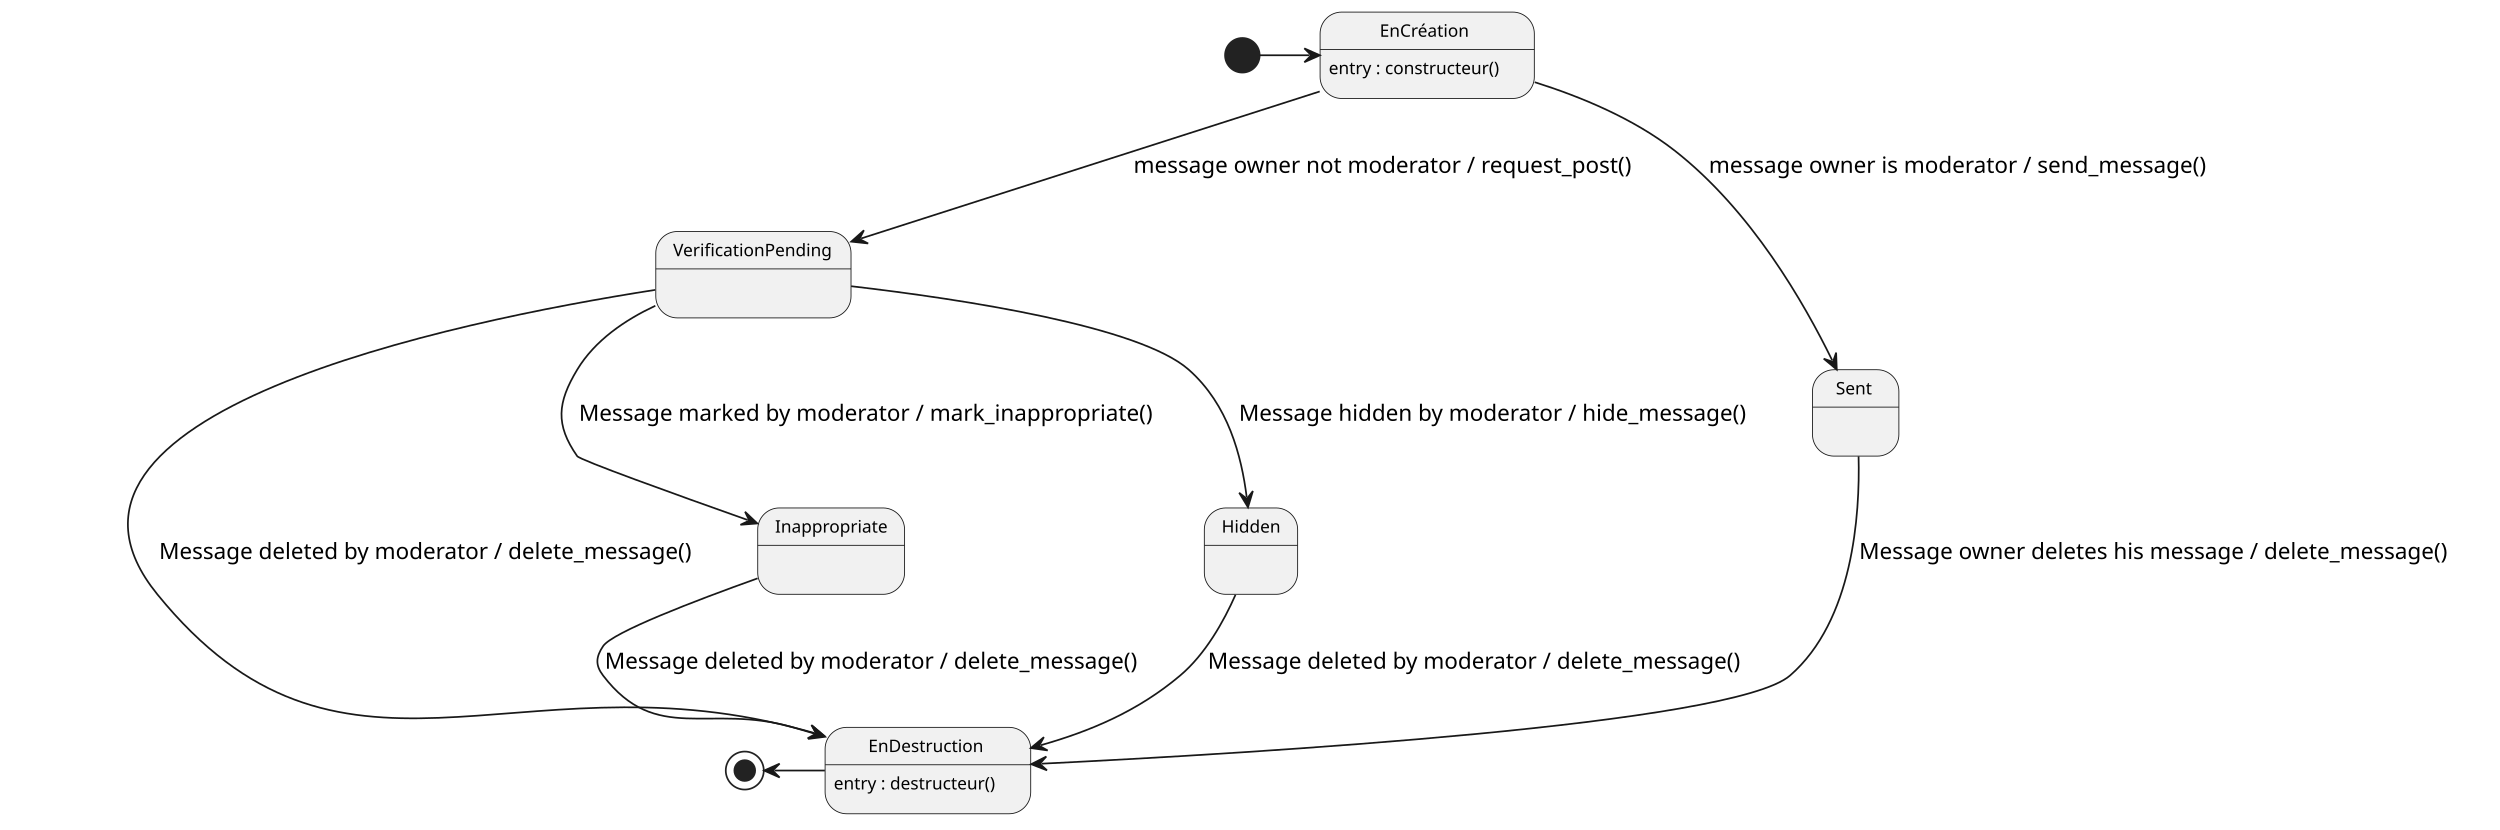
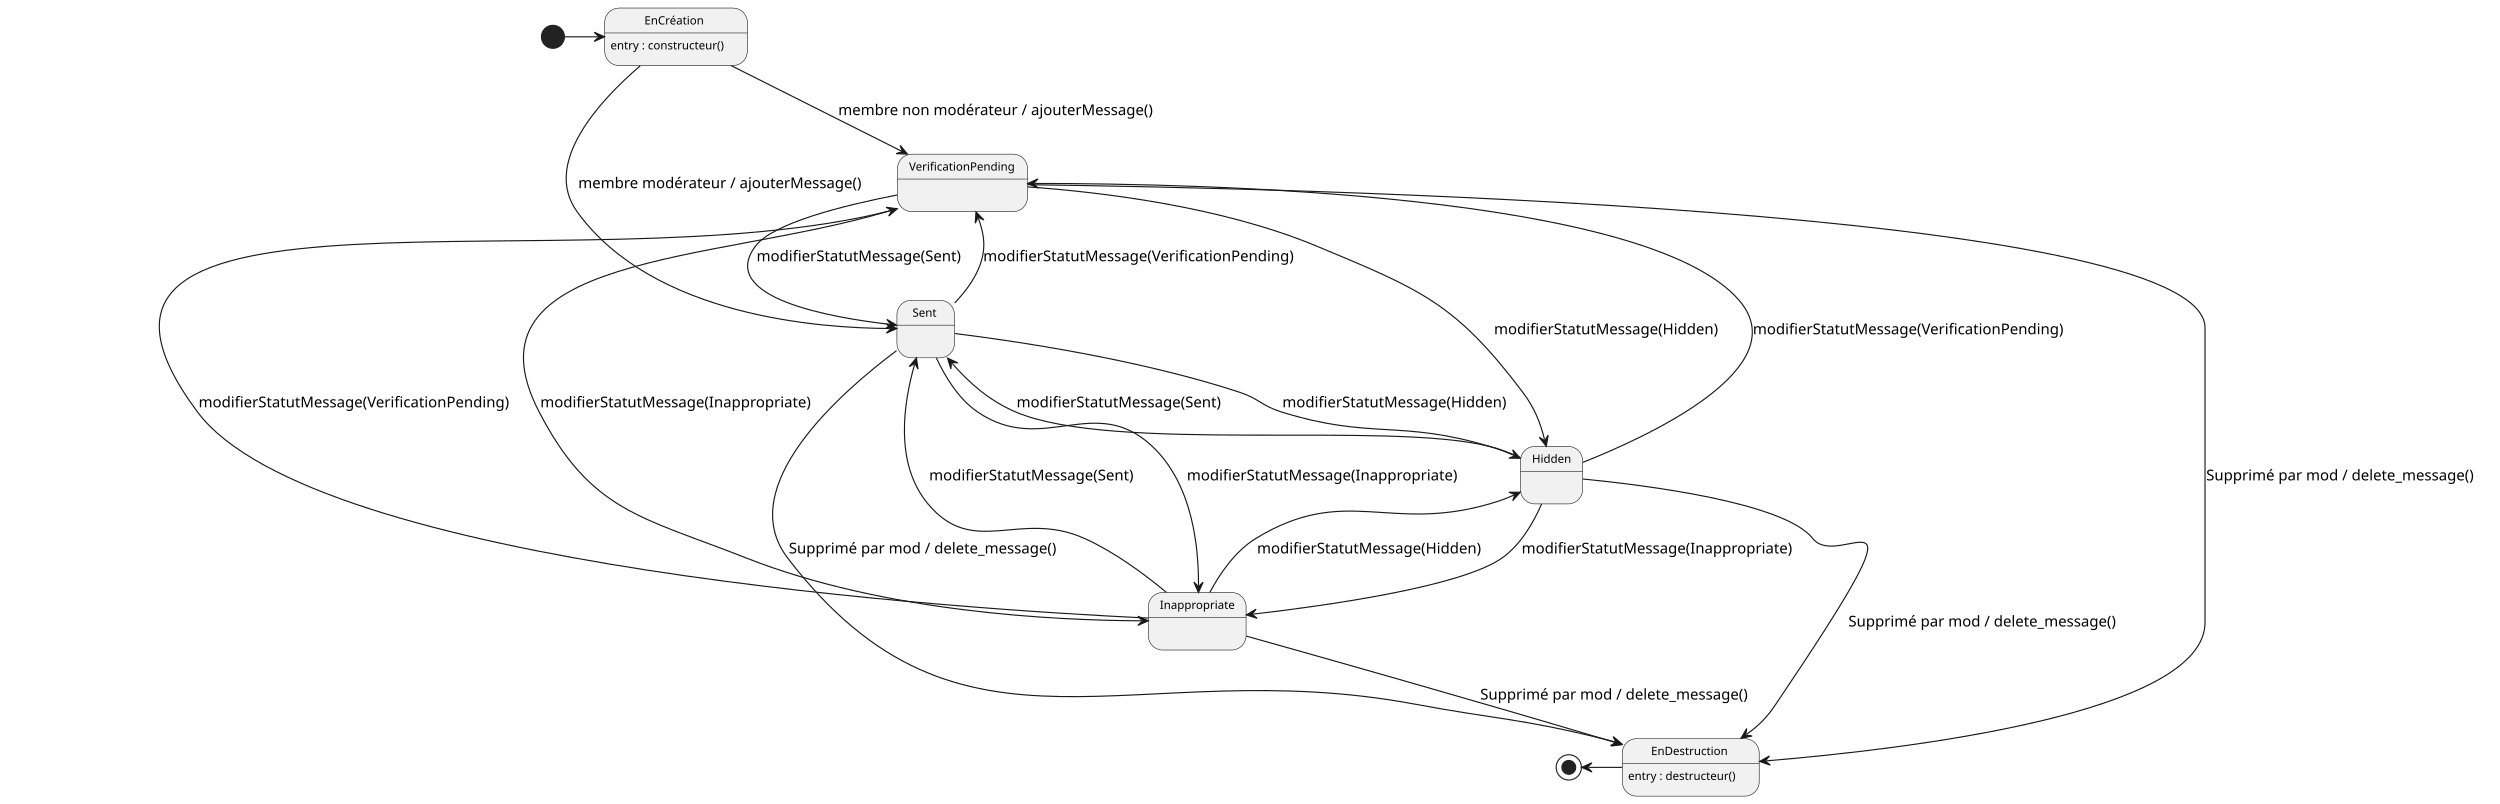
- <svg xmlns="http://www.w3.org/2000/svg" contentStyleType="text/css" height="480px" preserveAspectRatio="none" style="width:1447px;height:480px;background:#FFFFFF;" version="1.1" viewBox="0 0 1447 480" width="1447px" zoomAndPan="magnify">
+ <svg xmlns="http://www.w3.org/2000/svg" contentStyleType="text/css" height="698px" preserveAspectRatio="none" style="width:2173px;height:698px;background:#FFFFFF;" version="1.1" viewBox="0 0 2173 698" width="2173px" zoomAndPan="magnify">
  <defs />
  <g>
    <g id="EnCréation">
-       <rect fill="#F1F1F1" height="50" rx="12.5" ry="12.5" style="stroke:#181818;stroke-width:0.5;" width="124" x="764.07" y="7" />
-       <line style="stroke:#181818;stroke-width:0.5;" x1="764.07" x2="888.07" y1="28.641" y2="28.641" />
-       <text fill="#000000" font-family="sans-serif" font-size="10" lengthAdjust="spacing" textLength="55" x="798.57" y="21.282">EnCréation</text>
-       <text fill="#000000" font-family="sans-serif" font-size="10" lengthAdjust="spacing" textLength="104" x="769.07" y="42.923">entry : constructeur()</text>
+       <rect fill="#F1F1F1" height="50" rx="12.5" ry="12.5" style="stroke:#181818;stroke-width:0.5;" width="124" x="525.6" y="7" />
+       <line style="stroke:#181818;stroke-width:0.5;" x1="525.6" x2="649.6" y1="28.641" y2="28.641" />
+       <text fill="#000000" font-family="sans-serif" font-size="10" lengthAdjust="spacing" textLength="55" x="560.1" y="21.282">EnCréation</text>
+       <text fill="#000000" font-family="sans-serif" font-size="10" lengthAdjust="spacing" textLength="104" x="530.6" y="42.923">entry : constructeur()</text>
    </g>
    <g id="EnDestruction">
-       <rect fill="#F1F1F1" height="50" rx="12.5" ry="12.5" style="stroke:#181818;stroke-width:0.5;" width="119" x="477.57" y="421" />
-       <line style="stroke:#181818;stroke-width:0.5;" x1="477.57" x2="596.57" y1="442.641" y2="442.641" />
-       <text fill="#000000" font-family="sans-serif" font-size="10" lengthAdjust="spacing" textLength="69" x="502.57" y="435.282">EnDestruction</text>
-       <text fill="#000000" font-family="sans-serif" font-size="10" lengthAdjust="spacing" textLength="99" x="482.57" y="456.923">entry : destructeur()</text>
+       <rect fill="#F1F1F1" height="50" rx="12.5" ry="12.5" style="stroke:#181818;stroke-width:0.5;" width="119" x="1410.1" y="642" />
+       <line style="stroke:#181818;stroke-width:0.5;" x1="1410.1" x2="1529.1" y1="663.641" y2="663.641" />
+       <text fill="#000000" font-family="sans-serif" font-size="10" lengthAdjust="spacing" textLength="69" x="1435.1" y="656.282">EnDestruction</text>
+       <text fill="#000000" font-family="sans-serif" font-size="10" lengthAdjust="spacing" textLength="99" x="1415.1" y="677.923">entry : destructeur()</text>
    </g>
-     <ellipse cx="719.07" cy="32" fill="#222222" rx="10" ry="10" style="stroke:#222222;stroke-width:1.0;" />
+     <ellipse cx="480.6" cy="32" fill="#222222" rx="10" ry="10" style="stroke:#222222;stroke-width:1.0;" />
    <g id="VerificationPending">
-       <rect fill="#F1F1F1" height="50" rx="12.5" ry="12.5" style="stroke:#181818;stroke-width:0.5;" width="113" x="379.57" y="134" />
-       <line style="stroke:#181818;stroke-width:0.5;" x1="379.57" x2="492.57" y1="155.641" y2="155.641" />
-       <text fill="#000000" font-family="sans-serif" font-size="10" lengthAdjust="spacing" textLength="93" x="389.57" y="148.282">VerificationPending</text>
+       <rect fill="#F1F1F1" height="50" rx="12.5" ry="12.5" style="stroke:#181818;stroke-width:0.5;" width="113" x="780.1" y="134" />
+       <line style="stroke:#181818;stroke-width:0.5;" x1="780.1" x2="893.1" y1="155.641" y2="155.641" />
+       <text fill="#000000" font-family="sans-serif" font-size="10" lengthAdjust="spacing" textLength="93" x="790.1" y="148.282">VerificationPending</text>
    </g>
    <g id="Sent">
-       <rect fill="#F1F1F1" height="50" rx="12.5" ry="12.5" style="stroke:#181818;stroke-width:0.5;" width="50" x="1049.07" y="214" />
-       <line style="stroke:#181818;stroke-width:0.5;" x1="1049.07" x2="1099.07" y1="235.641" y2="235.641" />
-       <text fill="#000000" font-family="sans-serif" font-size="10" lengthAdjust="spacing" textLength="23" x="1062.57" y="228.282">Sent</text>
+       <rect fill="#F1F1F1" height="50" rx="12.5" ry="12.5" style="stroke:#181818;stroke-width:0.5;" width="50" x="779.6" y="261" />
+       <line style="stroke:#181818;stroke-width:0.5;" x1="779.6" x2="829.6" y1="282.641" y2="282.641" />
+       <text fill="#000000" font-family="sans-serif" font-size="10" lengthAdjust="spacing" textLength="23" x="793.1" y="275.282">Sent</text>
    </g>
    <g id="Inappropriate">
-       <rect fill="#F1F1F1" height="50" rx="12.5" ry="12.5" style="stroke:#181818;stroke-width:0.5;" width="85" x="438.57" y="294" />
-       <line style="stroke:#181818;stroke-width:0.5;" x1="438.57" x2="523.57" y1="315.641" y2="315.641" />
-       <text fill="#000000" font-family="sans-serif" font-size="10" lengthAdjust="spacing" textLength="65" x="448.57" y="308.282">Inappropriate</text>
+       <rect fill="#F1F1F1" height="50" rx="12.5" ry="12.5" style="stroke:#181818;stroke-width:0.5;" width="85" x="998.1" y="515" />
+       <line style="stroke:#181818;stroke-width:0.5;" x1="998.1" x2="1083.1" y1="536.641" y2="536.641" />
+       <text fill="#000000" font-family="sans-serif" font-size="10" lengthAdjust="spacing" textLength="65" x="1008.1" y="529.282">Inappropriate</text>
    </g>
    <g id="Hidden">
-       <rect fill="#F1F1F1" height="50" rx="12.5" ry="12.5" style="stroke:#181818;stroke-width:0.5;" width="54" x="697.07" y="294" />
-       <line style="stroke:#181818;stroke-width:0.5;" x1="697.07" x2="751.07" y1="315.641" y2="315.641" />
-       <text fill="#000000" font-family="sans-serif" font-size="10" lengthAdjust="spacing" textLength="34" x="707.07" y="308.282">Hidden</text>
+       <rect fill="#F1F1F1" height="50" rx="12.5" ry="12.5" style="stroke:#181818;stroke-width:0.5;" width="54" x="1321.6" y="388" />
+       <line style="stroke:#181818;stroke-width:0.5;" x1="1321.6" x2="1375.6" y1="409.641" y2="409.641" />
+       <text fill="#000000" font-family="sans-serif" font-size="10" lengthAdjust="spacing" textLength="34" x="1331.6" y="402.282">Hidden</text>
    </g>
-     <ellipse cx="431.07" cy="446" fill="none" rx="11" ry="11" style="stroke:#222222;stroke-width:1.0;" />
-     <ellipse cx="431.07" cy="446" fill="#222222" rx="6" ry="6" style="stroke:#222222;stroke-width:1.0;" />
+     <ellipse cx="1363.6" cy="667" fill="none" rx="11" ry="11" style="stroke:#222222;stroke-width:1.0;" />
+     <ellipse cx="1363.6" cy="667" fill="#222222" rx="6" ry="6" style="stroke:#222222;stroke-width:1.0;" />
    <g id="link_*start*_EnCréation">
-       <path d="M729.1,32 C740.72,32 746.34,32 757.95,32 " fill="none" id="*start*-to-EnCréation" style="stroke:#181818;stroke-width:1.0;" />
-       <polygon fill="#181818" points="763.95,32,754.95,28,758.95,32,754.95,36,763.95,32" style="stroke:#181818;stroke-width:1.0;" />
+       <path d="M490.63,32 C502.25,32 507.87,32 519.48,32 " fill="none" id="*start*-to-EnCréation" style="stroke:#181818;stroke-width:1.0;" />
+       <polygon fill="#181818" points="525.48,32,516.48,28,520.48,32,516.48,36,525.48,32" style="stroke:#181818;stroke-width:1.0;" />
    </g>
    <g id="link_EnCréation_VerificationPending">
-       <path d="M763.84,52.94 C689.11,76.9 570.554,114.899 498.404,138.019 " fill="none" id="EnCréation-to-VerificationPending" style="stroke:#181818;stroke-width:1.0;" />
-       <polygon fill="#181818" points="492.69,139.85,502.481,140.913,497.452,138.324,500.04,133.294,492.69,139.85" style="stroke:#181818;stroke-width:1.0;" />
-       <text fill="#000000" font-family="sans-serif" font-size="13" lengthAdjust="spacing" textLength="304" x="656.07" y="100.067">message owner not moderator / request_post()</text>
+       <path d="M635.61,57.1 C679.71,79.24 739.338,109.168 783.378,131.278 " fill="none" id="EnCréation-to-VerificationPending" style="stroke:#181818;stroke-width:1.0;" />
+       <polygon fill="#181818" points="788.74,133.97,782.491,126.357,784.271,131.727,778.902,133.507,788.74,133.97" style="stroke:#181818;stroke-width:1.0;" />
+       <text fill="#000000" font-family="sans-serif" font-size="13" lengthAdjust="spacing" textLength="287" x="728.6" y="100.067">membre non modérateur / ajouterMessage()</text>
    </g>
    <g id="link_EnCréation_Sent">
-       <path d="M888.3,47.58 C915.06,55.99 945.53,68.65 969.07,87 C1013.77,121.84 1044.32,175.572 1060.48,208.552 " fill="none" id="EnCréation-to-Sent" style="stroke:#181818;stroke-width:1.0;" />
-       <polygon fill="#181818" points="1063.12,213.94,1062.752,204.098,1060.92,209.45,1055.568,207.618,1063.12,213.94" style="stroke:#181818;stroke-width:1.0;" />
-       <text fill="#000000" font-family="sans-serif" font-size="13" lengthAdjust="spacing" textLength="306" x="989.07" y="100.067">message owner is moderator / send_message()</text>
+       <path d="M556.41,57.24 C520.8,87.9 471.17,141.78 501.6,184 C567.42,275.32 713.38,285.297 773.48,285.527 " fill="none" id="EnCréation-to-Sent" style="stroke:#181818;stroke-width:1.0;" />
+       <polygon fill="#181818" points="779.48,285.55,770.495,281.516,774.48,285.531,770.465,289.515,779.48,285.55" style="stroke:#181818;stroke-width:1.0;" />
+       <text fill="#000000" font-family="sans-serif" font-size="13" lengthAdjust="spacing" textLength="259" x="502.6" y="163.567">membre modérateur / ajouterMessage()</text>
    </g>
    <g id="link_VerificationPending_EnDestruction">
-       <path d="M379.26,167.78 C260.97,186.26 6,239.29 91.07,344 C196.44,473.69 297.27,379.27 459.07,421 C464.97,422.52 465.323,422.555 471.423,424.305 " fill="none" id="VerificationPending-to-EnDestruction" style="stroke:#181818;stroke-width:1.0;" />
-       <polygon fill="#181818" points="477.19,425.96,469.642,419.633,472.384,424.581,467.436,427.323,477.19,425.96" style="stroke:#181818;stroke-width:1.0;" />
-       <text fill="#000000" font-family="sans-serif" font-size="13" lengthAdjust="spacing" textLength="328" x="92.07" y="323.567">Message deleted by moderator / delete_message()</text>
+       <path d="M893.15,160.54 C1115.37,163.41 1916.6,180.95 1916.6,285 C1916.6,285 1916.6,285 1916.6,541 C1916.6,620.47 1657.209,651.192 1535.399,661.332 " fill="none" id="VerificationPending-to-EnDestruction" style="stroke:#181818;stroke-width:1.0;" />
+       <polygon fill="#181818" points="1529.42,661.83,1538.721,665.07,1534.403,661.415,1538.057,657.097,1529.42,661.83" style="stroke:#181818;stroke-width:1.0;" />
+       <text fill="#000000" font-family="sans-serif" font-size="13" lengthAdjust="spacing" textLength="248" x="1917.6" y="417.567">Supprimé par mod / delete_message()</text>
    </g>
    <g id="link_VerificationPending_Inappropriate">
-       <path d="M379.31,176.97 C361.7,185.2 344.25,197.09 334.07,214 C322.61,233.04 321.35,245.78 334.07,264 C335.67,266.29 389.895,285.796 432.725,300.976 " fill="none" id="VerificationPending-to-Inappropriate" style="stroke:#181818;stroke-width:1.0;" />
-       <polygon fill="#181818" points="438.38,302.98,431.233,296.203,433.667,301.31,428.561,303.744,438.38,302.98" style="stroke:#181818;stroke-width:1.0;" />
-       <text fill="#000000" font-family="sans-serif" font-size="13" lengthAdjust="spacing" textLength="348" x="335.07" y="243.567">Message marked by moderator / mark_inappropriate()</text>
+       <path d="M779.86,181.12 C776.74,182.13 773.64,183.1 770.6,184 C622.14,228.22 397.32,220.47 468.6,358 C513.66,444.93 557.52,449.08 648.6,485 C768.91,532.45 918.25,539.284 992.05,539.604 " fill="none" id="VerificationPending-to-Inappropriate" style="stroke:#181818;stroke-width:1.0;" />
+       <polygon fill="#181818" points="998.05,539.63,989.067,535.591,993.05,539.608,989.033,543.591,998.05,539.63" style="stroke:#181818;stroke-width:1.0;" />
+       <text fill="#000000" font-family="sans-serif" font-size="13" lengthAdjust="spacing" textLength="244" x="469.6" y="354.067">modifierStatutMessage(Inappropriate)</text>
+     </g>
+     <g id="link_Inappropriate_VerificationPending">
+       <path d="M997.98,537.24 C837.34,529.62 272.46,493.41 171.6,358 C6,135.67 501.42,250.31 770.6,184 C773.68,183.24 771.051,184.072 774.201,183.152 " fill="none" id="Inappropriate-to-VerificationPending" style="stroke:#181818;stroke-width:1.0;" />
+       <polygon fill="#181818" points="779.96,181.47,770.199,180.154,775.16,182.872,772.442,187.833,779.96,181.47" style="stroke:#181818;stroke-width:1.0;" />
+       <text fill="#000000" font-family="sans-serif" font-size="13" lengthAdjust="spacing" textLength="281" x="172.6" y="354.067">modifierStatutMessage(VerificationPending)</text>
    </g>
    <g id="link_VerificationPending_Hidden">
-       <path d="M492.64,165.66 C557.81,173.26 659.59,188.8 688.07,214 C710.97,234.26 718.553,263.868 721.583,287.688 " fill="none" id="VerificationPending-to-Hidden" style="stroke:#181818;stroke-width:1.0;" />
-       <polygon fill="#181818" points="722.34,293.64,725.172,284.207,721.709,288.68,717.236,285.217,722.34,293.64" style="stroke:#181818;stroke-width:1.0;" />
-       <text fill="#000000" font-family="sans-serif" font-size="13" lengthAdjust="spacing" textLength="310" x="717.07" y="243.567">Message hidden by moderator / hide_message()</text>
+       <path d="M893.2,162.46 C956.62,166.89 1061.44,179.3 1144.6,214 C1234.63,251.56 1264.87,263.12 1323.6,341 C1333.99,354.77 1338.844,367.402 1342.534,382.042 " fill="none" id="VerificationPending-to-Hidden" style="stroke:#181818;stroke-width:1.0;" />
+       <polygon fill="#181818" points="1344,387.86,1345.679,378.155,1342.778,383.012,1337.922,380.111,1344,387.86" style="stroke:#181818;stroke-width:1.0;" />
+       <text fill="#000000" font-family="sans-serif" font-size="13" lengthAdjust="spacing" textLength="204" x="1298.6" y="290.567">modifierStatutMessage(Hidden)</text>
+     </g>
+     <g id="link_Hidden_VerificationPending">
+       <path d="M1375.82,401.88 C1434.15,378.74 1561.96,319.45 1511.6,261 C1431.7,168.25 1047.05,159.428 899.33,159.468 " fill="none" id="Hidden-to-VerificationPending" style="stroke:#181818;stroke-width:1.0;" />
+       <polygon fill="#181818" points="893.33,159.47,902.33,163.47,898.33,159.47,902.33,155.47,893.33,159.47" style="stroke:#181818;stroke-width:1.0;" />
+       <text fill="#000000" font-family="sans-serif" font-size="13" lengthAdjust="spacing" textLength="281" x="1523.6" y="290.567">modifierStatutMessage(VerificationPending)</text>
+     </g>
+     <g id="link_VerificationPending_Sent">
+       <path d="M779.87,169.47 C732.89,178.6 671.5,193.98 656.6,214 C623.09,259.04 722.839,276.127 773.339,281.917 " fill="none" id="VerificationPending-to-Sent" style="stroke:#181818;stroke-width:1.0;" />
+       <polygon fill="#181818" points="779.3,282.6,770.814,277.601,774.332,282.031,769.903,285.549,779.3,282.6" style="stroke:#181818;stroke-width:1.0;" />
+       <text fill="#000000" font-family="sans-serif" font-size="13" lengthAdjust="spacing" textLength="189" x="657.6" y="227.067">modifierStatutMessage(Sent)</text>
+     </g>
+     <g id="link_Sent_VerificationPending">
+       <path d="M829.84,263.3 C838.47,254.29 847.07,243.11 851.6,231 C857.26,215.9 855.591,203.778 850.421,189.798 " fill="none" id="Sent-to-VerificationPending" style="stroke:#181818;stroke-width:1.0;" />
+       <polygon fill="#181818" points="848.34,184.17,847.71,193.999,850.074,188.86,855.213,191.224,848.34,184.17" style="stroke:#181818;stroke-width:1.0;" />
+       <text fill="#000000" font-family="sans-serif" font-size="13" lengthAdjust="spacing" textLength="281" x="854.6" y="227.067">modifierStatutMessage(VerificationPending)</text>
    </g>
    <g id="link_Hidden_EnDestruction">
-       <path d="M715.1,344.29 C708.36,359.54 697.76,378.61 683.07,391 C658.49,411.74 630.982,423.221 602.412,431.332 " fill="none" id="Hidden-to-EnDestruction" style="stroke:#181818;stroke-width:1.0;" />
-       <polygon fill="#181818" points="596.64,432.97,606.39,434.36,601.45,431.605,604.206,426.664,596.64,432.97" style="stroke:#181818;stroke-width:1.0;" />
-       <text fill="#000000" font-family="sans-serif" font-size="13" lengthAdjust="spacing" textLength="328" x="699.07" y="387.067">Message deleted by moderator / delete_message()</text>
+       <path d="M1375.69,416.33 C1430.39,421.67 1550.93,436.77 1575.6,468 C1599.81,498.64 1685.56,401.63 1543.6,612 C1535.77,623.6 1529.452,630.108 1518.142,638.238 " fill="none" id="Hidden-to-EnDestruction" style="stroke:#181818;stroke-width:1.0;" />
+       <polygon fill="#181818" points="1513.27,641.74,1522.913,639.735,1517.33,638.822,1518.243,633.239,1513.27,641.74" style="stroke:#181818;stroke-width:1.0;" />
+       <text fill="#000000" font-family="sans-serif" font-size="13" lengthAdjust="spacing" textLength="248" x="1606.6" y="544.567">Supprimé par mod / delete_message()</text>
+     </g>
+     <g id="link_Hidden_Inappropriate">
+       <path d="M1339.98,438.05 C1333.09,453.81 1321.86,473.55 1305.6,485 C1270.29,509.87 1154.8,526.199 1089.28,533.799 " fill="none" id="Hidden-to-Inappropriate" style="stroke:#181818;stroke-width:1.0;" />
+       <polygon fill="#181818" points="1083.32,534.49,1092.721,537.426,1088.287,533.914,1091.799,529.48,1083.32,534.49" style="stroke:#181818;stroke-width:1.0;" />
+       <text fill="#000000" font-family="sans-serif" font-size="13" lengthAdjust="spacing" textLength="244" x="1322.6" y="481.067">modifierStatutMessage(Inappropriate)</text>
+     </g>
+     <g id="link_Inappropriate_Hidden">
+       <path d="M1051.54,514.94 C1060.1,498.97 1073.59,478.98 1091.6,468 C1169.48,420.54 1207.02,463.42 1294.6,438 C1303.57,435.4 1307.509,434.073 1315.929,430.283 " fill="none" id="Inappropriate-to-Hidden" style="stroke:#181818;stroke-width:1.0;" />
+       <polygon fill="#181818" points="1321.4,427.82,1311.551,427.867,1316.841,429.872,1314.835,435.162,1321.4,427.82" style="stroke:#181818;stroke-width:1.0;" />
+       <text fill="#000000" font-family="sans-serif" font-size="13" lengthAdjust="spacing" textLength="204" x="1092.6" y="481.067">modifierStatutMessage(Hidden)</text>
+     </g>
+     <g id="link_Hidden_Sent">
+       <path d="M1321.51,397.77 C1313.1,393.96 1303.66,390.27 1294.6,388 C1205.56,365.69 966.95,394.22 882.6,358 C859.05,347.89 841.887,332.11 827.577,315.8 " fill="none" id="Hidden-to-Sent" style="stroke:#181818;stroke-width:1.0;" />
+       <polygon fill="#181818" points="823.62,311.29,826.549,320.693,826.918,315.048,832.562,315.417,823.62,311.29" style="stroke:#181818;stroke-width:1.0;" />
+       <text fill="#000000" font-family="sans-serif" font-size="13" lengthAdjust="spacing" textLength="189" x="883.6" y="354.067">modifierStatutMessage(Sent)</text>
+     </g>
+     <g id="link_Sent_Hidden">
+       <path d="M829.98,289.9 C878.85,295.95 989.04,311.82 1077.6,341 C1094.41,346.54 1096.71,352.73 1113.6,358 C1191.44,382.31 1216.5,364.59 1294.6,388 C1303.55,390.68 1307.479,392.027 1315.899,395.817 " fill="none" id="Sent-to-Hidden" style="stroke:#181818;stroke-width:1.0;" />
+       <polygon fill="#181818" points="1321.37,398.28,1314.805,390.938,1316.811,396.228,1311.521,398.233,1321.37,398.28" style="stroke:#181818;stroke-width:1.0;" />
+       <text fill="#000000" font-family="sans-serif" font-size="13" lengthAdjust="spacing" textLength="204" x="1114.6" y="354.067">modifierStatutMessage(Hidden)</text>
    </g>
    <g id="link_Inappropriate_EnDestruction">
-       <path d="M438.5,334.74 C401.99,347.8 354.44,366.01 349.07,374 C344.86,380.27 344.49,385 349.07,391 C379.83,431.27 410.41,406.88 459.07,421 C465.06,422.74 465.544,422.863 471.764,424.733 " fill="none" id="Inappropriate-to-EnDestruction" style="stroke:#181818;stroke-width:1.0;" />
-       <polygon fill="#181818" points="477.51,426.46,470.043,420.038,472.722,425.02,467.739,427.699,477.51,426.46" style="stroke:#181818;stroke-width:1.0;" />
-       <text fill="#000000" font-family="sans-serif" font-size="13" lengthAdjust="spacing" textLength="328" x="350.07" y="387.067">Message deleted by moderator / delete_message()</text>
+       <path d="M1083.23,552.89 C1149.52,571.47 1281.29,608.69 1392.6,642 C1398.24,643.69 1398.365,643.696 1404.215,645.495 " fill="none" id="Inappropriate-to-EnDestruction" style="stroke:#181818;stroke-width:1.0;" />
+       <polygon fill="#181818" points="1409.95,647.26,1402.524,640.79,1405.171,645.79,1400.172,648.436,1409.95,647.26" style="stroke:#181818;stroke-width:1.0;" />
+       <text fill="#000000" font-family="sans-serif" font-size="13" lengthAdjust="spacing" textLength="248" x="1286.6" y="608.067">Supprimé par mod / delete_message()</text>
+     </g>
+     <g id="link_Inappropriate_Sent">
+       <path d="M1013.78,514.88 C995.08,499.3 968.86,479.79 942.6,468 C886.14,442.65 846.27,485.52 806.6,438 C776.87,402.38 785.655,349.603 794.925,316.863 " fill="none" id="Inappropriate-to-Sent" style="stroke:#181818;stroke-width:1.0;" />
+       <polygon fill="#181818" points="796.56,311.09,790.259,318.66,795.198,315.901,797.957,320.839,796.56,311.09" style="stroke:#181818;stroke-width:1.0;" />
+       <text fill="#000000" font-family="sans-serif" font-size="13" lengthAdjust="spacing" textLength="189" x="807.6" y="417.567">modifierStatutMessage(Sent)</text>
+     </g>
+     <g id="link_Sent_Inappropriate">
+       <path d="M813.88,311.1 C821.21,326.88 832.99,346.62 849.6,358 C906.42,396.9 951.52,340.74 1001.6,388 C1036.75,421.17 1041.875,475.5 1041.735,508.98 " fill="none" id="Sent-to-Inappropriate" style="stroke:#181818;stroke-width:1.0;" />
+       <polygon fill="#181818" points="1041.71,514.98,1045.748,505.997,1041.731,509.98,1037.748,505.963,1041.71,514.98" style="stroke:#181818;stroke-width:1.0;" />
+       <text fill="#000000" font-family="sans-serif" font-size="13" lengthAdjust="spacing" textLength="244" x="1031.6" y="417.567">modifierStatutMessage(Inappropriate)</text>
    </g>
    <g id="link_Sent_EnDestruction">
-       <path d="M1075.74,264.14 C1076.61,298.07 1072.58,359.24 1036.07,391 C1003.49,419.35 728.103,435.876 602.813,442.026 " fill="none" id="Sent-to-EnDestruction" style="stroke:#181818;stroke-width:1.0;" />
-       <polygon fill="#181818" points="596.82,442.32,606.005,445.874,601.814,442.075,605.613,437.884,596.82,442.32" style="stroke:#181818;stroke-width:1.0;" />
-       <text fill="#000000" font-family="sans-serif" font-size="13" lengthAdjust="spacing" textLength="363" x="1076.07" y="323.567">Message owner deletes his message / delete_message()</text>
+       <path d="M779.29,304.77 C731.52,340.46 636.96,422.76 684.6,485 C835.8,682.48 985.1,566.42 1229.6,612 C1302.02,625.5 1321.09,624.34 1392.6,642 C1398.18,643.38 1398.168,643.294 1403.918,644.924 " fill="none" id="Sent-to-EnDestruction" style="stroke:#181818;stroke-width:1.0;" />
+       <polygon fill="#181818" points="1409.69,646.56,1402.122,640.257,1404.88,645.196,1399.94,647.954,1409.69,646.56" style="stroke:#181818;stroke-width:1.0;" />
+       <text fill="#000000" font-family="sans-serif" font-size="13" lengthAdjust="spacing" textLength="248" x="685.6" y="481.067">Supprimé par mod / delete_message()</text>
    </g>
    <g id="link_*end*_EnDestruction">
-       <path d="M448.25,446 C459.98,446 465.71,446 477.44,446 " fill="none" id="*end*-backto-EnDestruction" style="stroke:#181818;stroke-width:1.0;" />
-       <polygon fill="#181818" points="442.25,446,451.25,450,447.25,446,451.25,442,442.25,446" style="stroke:#181818;stroke-width:1.0;" />
+       <path d="M1380.78,667 C1392.51,667 1398.24,667 1409.97,667 " fill="none" id="*end*-backto-EnDestruction" style="stroke:#181818;stroke-width:1.0;" />
+       <polygon fill="#181818" points="1374.78,667,1383.78,671,1379.78,667,1383.78,663,1374.78,667" style="stroke:#181818;stroke-width:1.0;" />
    </g>
  </g>
</svg>
